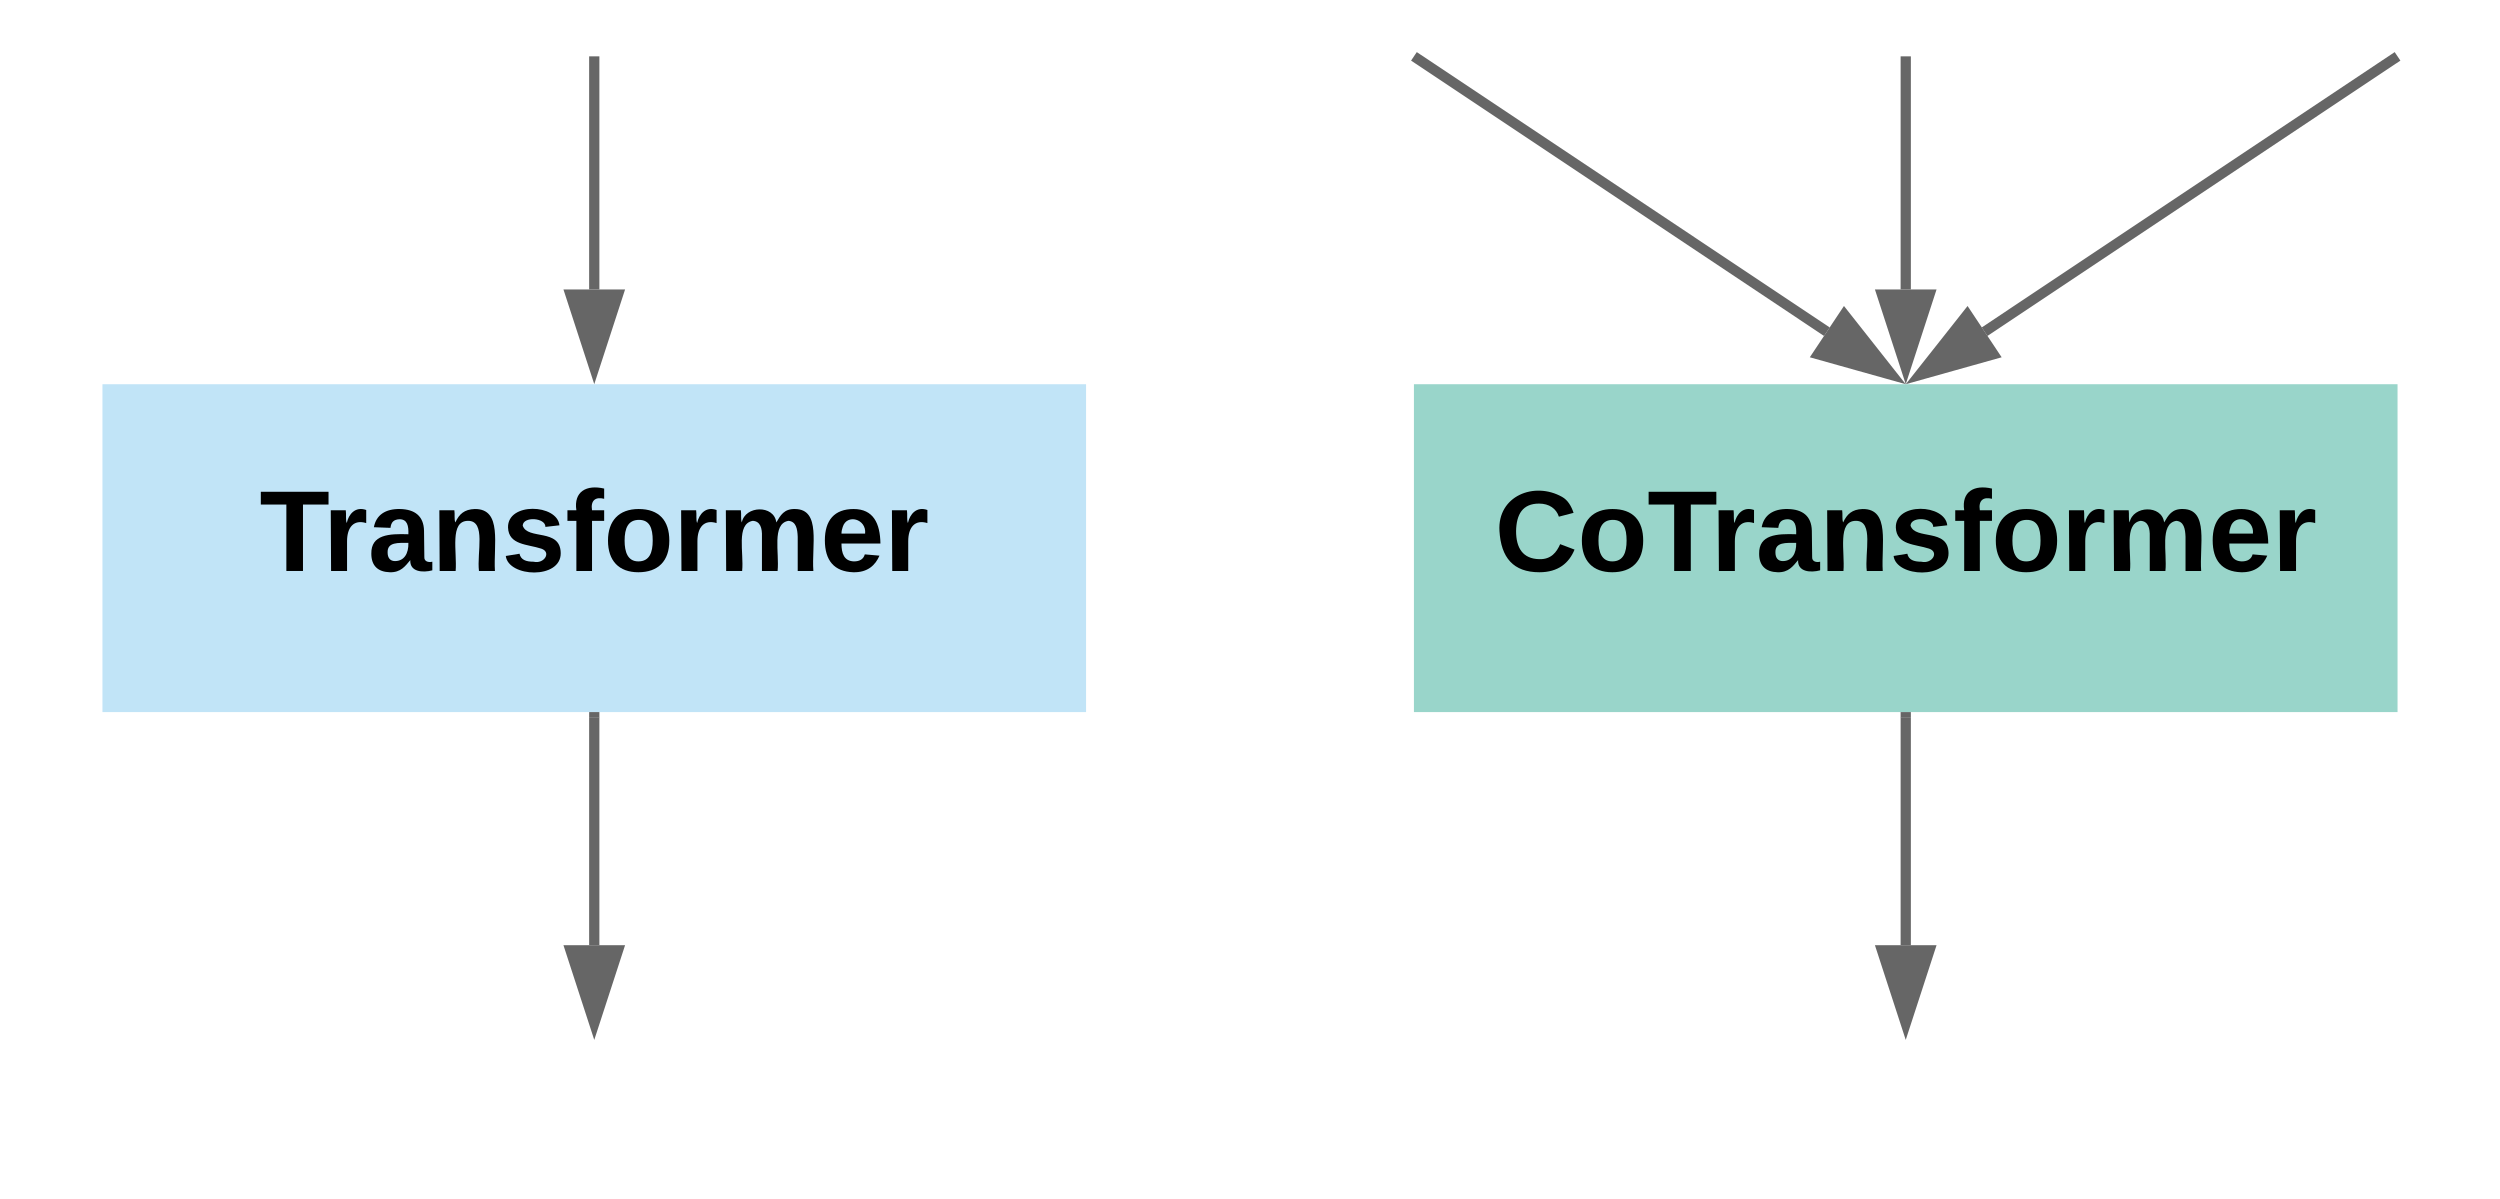
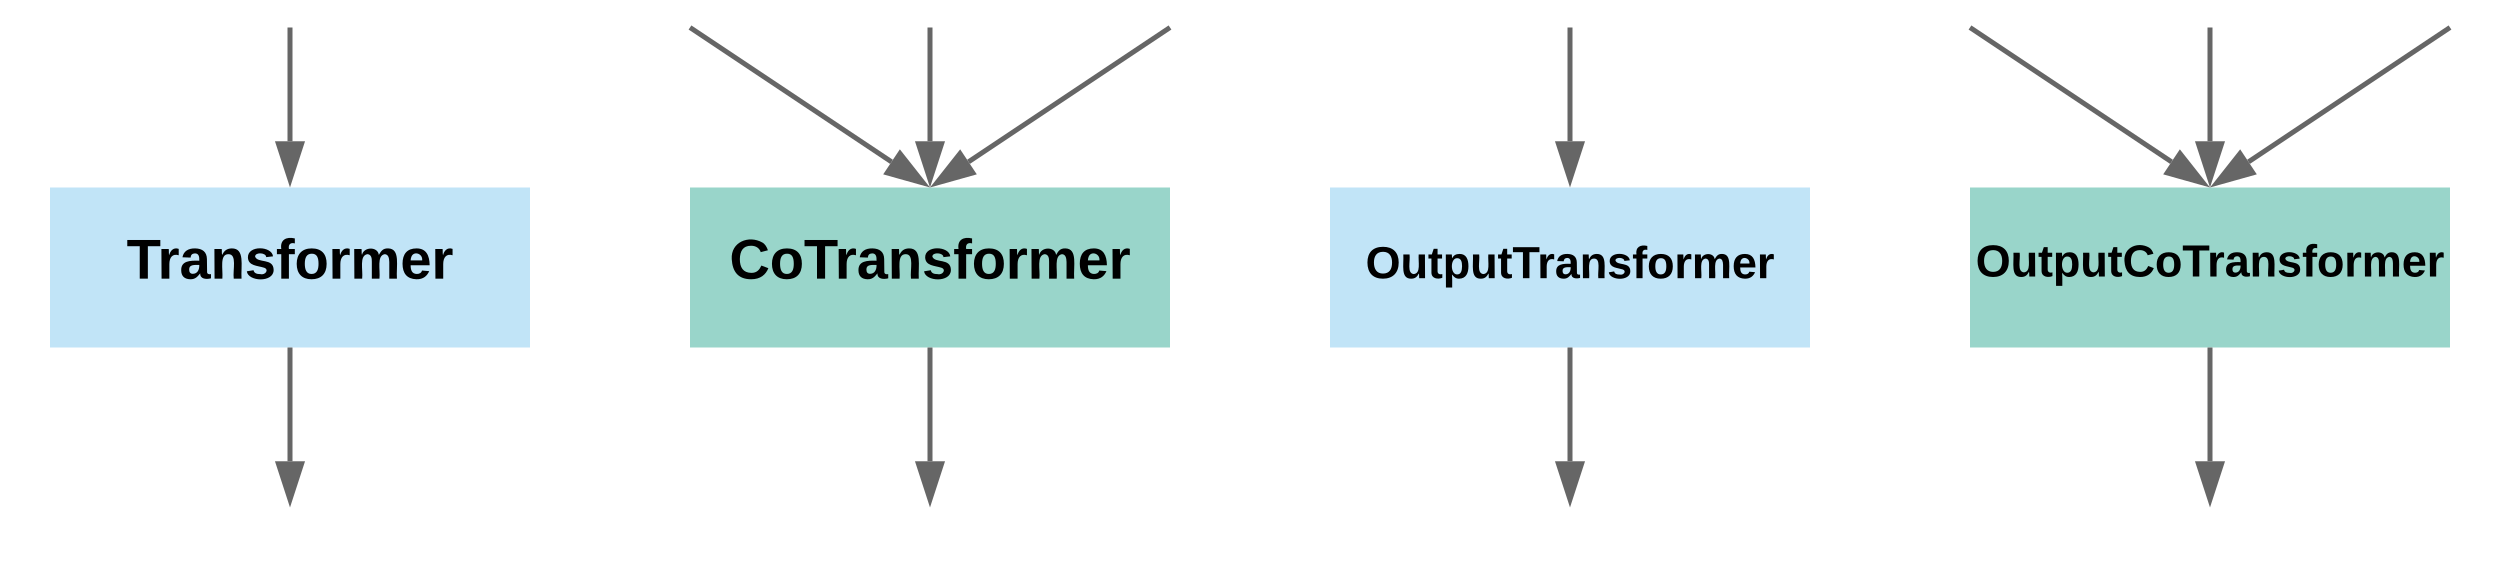
- <svg xmlns="http://www.w3.org/2000/svg" xmlns:ns1="lucid" xmlns:xlink="http://www.w3.org/1999/xlink" width="488" height="234">
-   <g transform="translate(-364 -277)" ns1:page-tab-id="dsm7UA06_lkG">
-     <path d="M384 352h192v64H384z" stroke="#000" stroke-opacity="0" stroke-width="2" fill="#c1e4f7" />
-     <use xlink:href="#a" transform="matrix(1,0,0,1,389,357) translate(25.66173 31.45556)" />
-     <path d="M480 417v44.5" stroke="#666" stroke-width="2" fill="none" />
-     <path d="M481 417.03h-2V416h2z" fill="#666" />
-     <path d="M480 476.76l-4.64-14.26h9.28z" stroke="#666" stroke-width="2" fill="#666" />
-     <path d="M640 352h192v64H640z" stroke="#000" stroke-opacity="0" stroke-width="2" fill="#99d5ca" />
-     <use xlink:href="#b" transform="matrix(1,0,0,1,645,357) translate(10.76111 31.45556)" />
-     <path d="M736 417v44.5" stroke="#666" stroke-width="2" fill="none" />
-     <path d="M737 417.03h-2V416h2z" fill="#666" />
-     <path d="M736 476.76l-4.64-14.26h9.28z" stroke="#666" stroke-width="2" fill="#666" />
-     <path d="M640.83 288.55l79.78 53.2M640.85 288.57L640 288" stroke="#666" stroke-width="2" fill="none" />
-     <path d="M733.3 350.2l-14.43-4.05 5.14-7.72z" stroke="#666" stroke-width="2" fill="#666" />
-     <path d="M736 289v44.5M736 289.03V288" stroke="#666" stroke-width="2" fill="none" />
-     <path d="M736 348.76l-4.64-14.26h9.28z" stroke="#666" stroke-width="2" fill="#666" />
-     <path d="M831.17 288.55l-79.78 53.2M831.15 288.57l.85-.57" stroke="#666" stroke-width="2" fill="none" />
-     <path d="M738.7 350.2l9.3-11.77 5.13 7.72z" stroke="#666" stroke-width="2" fill="#666" />
-     <path d="M480 289v44.5M480 289.03V288" stroke="#666" stroke-width="2" fill="none" />
-     <path d="M480 348.76l-4.64-14.26h9.28z" stroke="#666" stroke-width="2" fill="#666" />
+ <svg xmlns="http://www.w3.org/2000/svg" xmlns:ns1="lucid" xmlns:xlink="http://www.w3.org/1999/xlink" width="1000" height="234">
+   <g transform="translate(-236 -277)" ns1:page-tab-id="ffXLCKgFxKT8">
+     <path d="M256 352h192v64H256z" stroke="#000" stroke-opacity="0" stroke-width="2" fill="#c1e4f7" />
+     <use xlink:href="#a" transform="matrix(1,0,0,1,261,357) translate(25.66173 31.45556)" />
+     <path d="M352 417v44.5" stroke="#666" stroke-width="2" fill="none" />
+     <path d="M353 417.03h-2V416h2z" fill="#666" />
+     <path d="M352 476.76l-4.64-14.26h9.28z" stroke="#666" stroke-width="2" fill="#666" />
+     <path d="M512 352h192v64H512z" stroke="#000" stroke-opacity="0" stroke-width="2" fill="#99d5ca" />
+     <use xlink:href="#b" transform="matrix(1,0,0,1,517,357) translate(10.76111 31.45556)" />
+     <path d="M608 417v44.5" stroke="#666" stroke-width="2" fill="none" />
+     <path d="M609 417.03h-2V416h2z" fill="#666" />
+     <path d="M608 476.76l-4.64-14.26h9.28z" stroke="#666" stroke-width="2" fill="#666" />
+     <path d="M512.83 288.55l79.78 53.2M512.85 288.57L512 288" stroke="#666" stroke-width="2" fill="none" />
+     <path d="M605.3 350.2l-14.43-4.05 5.14-7.72z" stroke="#666" stroke-width="2" fill="#666" />
+     <path d="M608 289v44.5M608 289.03V288" stroke="#666" stroke-width="2" fill="none" />
+     <path d="M608 348.76l-4.64-14.26h9.28z" stroke="#666" stroke-width="2" fill="#666" />
+     <path d="M703.17 288.55l-79.78 53.2M703.15 288.57l.85-.57" stroke="#666" stroke-width="2" fill="none" />
+     <path d="M610.7 350.2l9.3-11.77 5.13 7.72z" stroke="#666" stroke-width="2" fill="#666" />
+     <path d="M352 289v44.5M352 289.03V288" stroke="#666" stroke-width="2" fill="none" />
+     <path d="M352 348.76l-4.64-14.26h9.28z" stroke="#666" stroke-width="2" fill="#666" />
+     <path d="M768 352h192v64H768z" stroke="#000" stroke-opacity="0" stroke-width="2" fill="#c1e4f7" />
+     <use xlink:href="#c" transform="matrix(1,0,0,1,773,357) translate(9.225 31.275)" />
+     <path d="M864 417v44.5" stroke="#666" stroke-width="2" fill="none" />
+     <path d="M865 417.03h-2V416h2z" fill="#666" />
+     <path d="M864 476.76l-4.64-14.26h9.28z" stroke="#666" stroke-width="2" fill="#666" />
+     <path d="M1024 352h192v64h-192z" stroke="#000" stroke-opacity="0" stroke-width="2" fill="#99d5ca" />
+     <use xlink:href="#d" transform="matrix(1,0,0,1,1029,357) translate(-2.725 30.6)" />
+     <path d="M1120 417v44.5" stroke="#666" stroke-width="2" fill="none" />
+     <path d="M1121 417.03h-2V416h2z" fill="#666" />
+     <path d="M1120 476.76l-4.64-14.26h9.28z" stroke="#666" stroke-width="2" fill="#666" />
+     <path d="M1024.83 288.55l79.78 53.2M1024.85 288.57l-.85-.57" stroke="#666" stroke-width="2" fill="none" />
+     <path d="M1117.3 350.2l-14.43-4.05 5.14-7.72z" stroke="#666" stroke-width="2" fill="#666" />
+     <path d="M1120 289v44.5M1120 289.03V288" stroke="#666" stroke-width="2" fill="none" />
+     <path d="M1120 348.76l-4.64-14.26h9.28z" stroke="#666" stroke-width="2" fill="#666" />
+     <path d="M1215.17 288.55l-79.78 53.2M1215.15 288.57l.85-.57" stroke="#666" stroke-width="2" fill="none" />
+     <path d="M1122.7 350.2l9.3-11.77 5.13 7.72z" stroke="#666" stroke-width="2" fill="#666" />
+     <path d="M864 289v44.5M864 289.03V288" stroke="#666" stroke-width="2" fill="none" />
+     <path d="M864 348.76l-4.64-14.26h9.28z" stroke="#666" stroke-width="2" fill="#666" />
    <defs>
-       <path d="M136-208V0H84v-208H4v-40h212v40h-80" id="c" />
-       <path d="M135-150c-39-12-60 13-60 57V0H25l-1-190h47c2 13-1 29 3 40 6-28 27-53 61-41v41" id="d" />
-       <path d="M133-34C117-15 103 5 69 4 32 3 11-16 11-54c-1-60 55-63 116-61 1-26-3-47-28-47-18 1-26 9-28 27l-52-2c7-38 36-58 82-57s74 22 75 68l1 82c-1 14 12 18 25 15v27c-30 8-71 5-69-32zm-48 3c29 0 43-24 42-57-32 0-66-3-65 30 0 17 8 27 23 27" id="e" />
-       <path d="M135-194c87-1 58 113 63 194h-50c-7-57 23-157-34-157-59 0-34 97-39 157H25l-1-190h47c2 12-1 28 3 38 12-26 28-41 61-42" id="f" />
-       <path d="M137-138c1-29-70-34-71-4 15 46 118 7 119 86 1 83-164 76-172 9l43-7c4 19 20 25 44 25 33 8 57-30 24-41C81-84 22-81 20-136c-2-80 154-74 161-7" id="g" />
-       <path d="M121-226c-27-7-43 5-38 36h38v33H83V0H34v-157H6v-33h28c-9-59 32-81 87-68v32" id="h" />
-       <path d="M110-194c64 0 96 36 96 99 0 64-35 99-97 99-61 0-95-36-95-99 0-62 34-99 96-99zm-1 164c35 0 45-28 45-65 0-40-10-65-43-65-34 0-45 26-45 65 0 36 10 65 43 65" id="i" />
-       <path d="M220-157c-53 9-28 100-34 157h-49v-107c1-27-5-49-29-50C55-147 81-57 75 0H25l-1-190h47c2 12-1 28 3 38 10-53 101-56 108 0 13-22 24-43 59-42 82 1 51 116 57 194h-49v-107c-1-25-5-48-29-50" id="j" />
-       <path d="M185-48c-13 30-37 53-82 52C43 2 14-33 14-96s30-98 90-98c62 0 83 45 84 108H66c0 31 8 55 39 56 18 0 30-7 34-22zm-45-69c5-46-57-63-70-21-2 6-4 13-4 21h74" id="k" />
+       <path d="M136-208V0H84v-208H4v-40h212v40h-80" id="e" />
+       <path d="M135-150c-39-12-60 13-60 57V0H25l-1-190h47c2 13-1 29 3 40 6-28 27-53 61-41v41" id="f" />
+       <path d="M133-34C117-15 103 5 69 4 32 3 11-16 11-54c-1-60 55-63 116-61 1-26-3-47-28-47-18 1-26 9-28 27l-52-2c7-38 36-58 82-57s74 22 75 68l1 82c-1 14 12 18 25 15v27c-30 8-71 5-69-32zm-48 3c29 0 43-24 42-57-32 0-66-3-65 30 0 17 8 27 23 27" id="g" />
+       <path d="M135-194c87-1 58 113 63 194h-50c-7-57 23-157-34-157-59 0-34 97-39 157H25l-1-190h47c2 12-1 28 3 38 12-26 28-41 61-42" id="h" />
+       <path d="M137-138c1-29-70-34-71-4 15 46 118 7 119 86 1 83-164 76-172 9l43-7c4 19 20 25 44 25 33 8 57-30 24-41C81-84 22-81 20-136c-2-80 154-74 161-7" id="i" />
+       <path d="M121-226c-27-7-43 5-38 36h38v33H83V0H34v-157H6v-33h28c-9-59 32-81 87-68v32" id="j" />
+       <path d="M110-194c64 0 96 36 96 99 0 64-35 99-97 99-61 0-95-36-95-99 0-62 34-99 96-99zm-1 164c35 0 45-28 45-65 0-40-10-65-43-65-34 0-45 26-45 65 0 36 10 65 43 65" id="k" />
+       <path d="M220-157c-53 9-28 100-34 157h-49v-107c1-27-5-49-29-50C55-147 81-57 75 0H25l-1-190h47c2 12-1 28 3 38 10-53 101-56 108 0 13-22 24-43 59-42 82 1 51 116 57 194h-49v-107c-1-25-5-48-29-50" id="l" />
+       <path d="M185-48c-13 30-37 53-82 52C43 2 14-33 14-96s30-98 90-98c62 0 83 45 84 108H66c0 31 8 55 39 56 18 0 30-7 34-22zm-45-69c5-46-57-63-70-21-2 6-4 13-4 21h74" id="m" />
      <g id="a">
-         <use transform="matrix(0.06234568,0,0,0.06234568,0,0)" xlink:href="#c" />
-         <use transform="matrix(0.06234568,0,0,0.06234568,12.40679,0)" xlink:href="#d" />
-         <use transform="matrix(0.06234568,0,0,0.06234568,21.13519,0)" xlink:href="#e" />
-         <use transform="matrix(0.06234568,0,0,0.06234568,33.60432,0)" xlink:href="#f" />
-         <use transform="matrix(0.06234568,0,0,0.06234568,47.25802,0)" xlink:href="#g" />
-         <use transform="matrix(0.06234568,0,0,0.06234568,59.72716,0)" xlink:href="#h" />
-         <use transform="matrix(0.06234568,0,0,0.06234568,67.1463,0)" xlink:href="#i" />
-         <use transform="matrix(0.06234568,0,0,0.06234568,80.8,0)" xlink:href="#d" />
+         <use transform="matrix(0.06234568,0,0,0.06234568,0,0)" xlink:href="#e" />
+         <use transform="matrix(0.06234568,0,0,0.06234568,12.40679,0)" xlink:href="#f" />
+         <use transform="matrix(0.06234568,0,0,0.06234568,21.13519,0)" xlink:href="#g" />
+         <use transform="matrix(0.06234568,0,0,0.06234568,33.60432,0)" xlink:href="#h" />
+         <use transform="matrix(0.06234568,0,0,0.06234568,47.25802,0)" xlink:href="#i" />
+         <use transform="matrix(0.06234568,0,0,0.06234568,59.72716,0)" xlink:href="#j" />
+         <use transform="matrix(0.06234568,0,0,0.06234568,67.1463,0)" xlink:href="#k" />
+         <use transform="matrix(0.06234568,0,0,0.06234568,80.8,0)" xlink:href="#f" />
+         <use transform="matrix(0.06234568,0,0,0.06234568,89.5284,0)" xlink:href="#l" />
+         <use transform="matrix(0.06234568,0,0,0.06234568,109.479,0)" xlink:href="#m" />
+         <use transform="matrix(0.06234568,0,0,0.06234568,121.9481,0)" xlink:href="#f" />
+       </g>
+       <path d="M67-125c0 53 21 87 73 88 37 1 54-22 65-47l45 17C233-25 199 4 140 4 58 4 20-42 15-125 8-235 124-281 211-232c18 10 29 29 36 50l-46 12c-8-25-30-41-62-41-52 0-71 34-72 86" id="n" />
+       <g id="b">
+         <use transform="matrix(0.06234568,0,0,0.06234568,0,0)" xlink:href="#n" />
+         <use transform="matrix(0.06234568,0,0,0.06234568,16.14753,0)" xlink:href="#k" />
+         <use transform="matrix(0.06234568,0,0,0.06234568,29.80123,0)" xlink:href="#e" />
+         <use transform="matrix(0.06234568,0,0,0.06234568,42.20802,0)" xlink:href="#f" />
+         <use transform="matrix(0.06234568,0,0,0.06234568,50.93642,0)" xlink:href="#g" />
+         <use transform="matrix(0.06234568,0,0,0.06234568,63.40556,0)" xlink:href="#h" />
+         <use transform="matrix(0.06234568,0,0,0.06234568,77.05926,0)" xlink:href="#i" />
        <use transform="matrix(0.06234568,0,0,0.06234568,89.5284,0)" xlink:href="#j" />
-         <use transform="matrix(0.06234568,0,0,0.06234568,109.479,0)" xlink:href="#k" />
-         <use transform="matrix(0.06234568,0,0,0.06234568,121.9481,0)" xlink:href="#d" />
+         <use transform="matrix(0.06234568,0,0,0.06234568,96.94753,0)" xlink:href="#k" />
+         <use transform="matrix(0.06234568,0,0,0.06234568,110.6012,0)" xlink:href="#f" />
+         <use transform="matrix(0.06234568,0,0,0.06234568,119.3296,0)" xlink:href="#l" />
+         <use transform="matrix(0.06234568,0,0,0.06234568,139.2802,0)" xlink:href="#m" />
+         <use transform="matrix(0.06234568,0,0,0.06234568,151.7494,0)" xlink:href="#f" />
      </g>
-       <path d="M67-125c0 53 21 87 73 88 37 1 54-22 65-47l45 17C233-25 199 4 140 4 58 4 20-42 15-125 8-235 124-281 211-232c18 10 29 29 36 50l-46 12c-8-25-30-41-62-41-52 0-71 34-72 86" id="l" />
-       <g id="b">
-         <use transform="matrix(0.06234568,0,0,0.06234568,0,0)" xlink:href="#l" />
-         <use transform="matrix(0.06234568,0,0,0.06234568,16.14753,0)" xlink:href="#i" />
-         <use transform="matrix(0.06234568,0,0,0.06234568,29.80123,0)" xlink:href="#c" />
-         <use transform="matrix(0.06234568,0,0,0.06234568,42.20802,0)" xlink:href="#d" />
-         <use transform="matrix(0.06234568,0,0,0.06234568,50.93642,0)" xlink:href="#e" />
-         <use transform="matrix(0.06234568,0,0,0.06234568,63.40556,0)" xlink:href="#f" />
-         <use transform="matrix(0.06234568,0,0,0.06234568,77.05926,0)" xlink:href="#g" />
-         <use transform="matrix(0.06234568,0,0,0.06234568,89.5284,0)" xlink:href="#h" />
-         <use transform="matrix(0.06234568,0,0,0.06234568,96.94753,0)" xlink:href="#i" />
-         <use transform="matrix(0.06234568,0,0,0.06234568,110.6012,0)" xlink:href="#d" />
-         <use transform="matrix(0.06234568,0,0,0.06234568,119.3296,0)" xlink:href="#j" />
-         <use transform="matrix(0.06234568,0,0,0.06234568,139.2802,0)" xlink:href="#k" />
-         <use transform="matrix(0.06234568,0,0,0.06234568,151.7494,0)" xlink:href="#d" />
+       <path d="M140-251c80 0 125 45 125 126S219 4 139 4C58 4 15-44 15-125s44-126 125-126zm-1 214c52 0 73-35 73-88 0-50-21-86-72-86-52 0-73 35-73 86s22 88 72 88" id="o" />
+       <path d="M85 4C-2 5 27-109 22-190h50c7 57-23 150 33 157 60-5 35-97 40-157h50l1 190h-47c-2-12 1-28-3-38-12 25-28 42-61 42" id="p" />
+       <path d="M115-3C79 11 28 4 28-45v-112H4v-33h27l15-45h31v45h36v33H77v99c-1 23 16 31 38 25v30" id="q" />
+       <path d="M135-194c53 0 70 44 70 98 0 56-19 98-73 100-31 1-45-17-59-34 3 33 2 69 2 105H25l-1-265h48c2 10 0 23 3 31 11-24 29-35 60-35zM114-30c33 0 39-31 40-66 0-38-9-64-40-64-56 0-55 130 0 130" id="r" />
+       <g id="c">
+         <use transform="matrix(0.05,0,0,0.05,0,0)" xlink:href="#o" />
+         <use transform="matrix(0.05,0,0,0.05,14,0)" xlink:href="#p" />
+         <use transform="matrix(0.05,0,0,0.05,24.95,0)" xlink:href="#q" />
+         <use transform="matrix(0.05,0,0,0.05,30.9,0)" xlink:href="#r" />
+         <use transform="matrix(0.05,0,0,0.05,41.85,0)" xlink:href="#p" />
+         <use transform="matrix(0.05,0,0,0.05,52.8,0)" xlink:href="#q" />
+         <use transform="matrix(0.05,0,0,0.05,58.75,0)" xlink:href="#e" />
+         <use transform="matrix(0.05,0,0,0.05,68.7,0)" xlink:href="#f" />
+         <use transform="matrix(0.05,0,0,0.05,75.7,0)" xlink:href="#g" />
+         <use transform="matrix(0.05,0,0,0.05,85.7,0)" xlink:href="#h" />
+         <use transform="matrix(0.05,0,0,0.05,96.65,0)" xlink:href="#i" />
+         <use transform="matrix(0.05,0,0,0.05,106.65,0)" xlink:href="#j" />
+         <use transform="matrix(0.05,0,0,0.05,112.6,0)" xlink:href="#k" />
+         <use transform="matrix(0.05,0,0,0.05,123.55,0)" xlink:href="#f" />
+         <use transform="matrix(0.05,0,0,0.05,130.55,0)" xlink:href="#l" />
+         <use transform="matrix(0.05,0,0,0.05,146.55,0)" xlink:href="#m" />
+         <use transform="matrix(0.05,0,0,0.05,156.55,0)" xlink:href="#f" />
+       </g>
+       <g id="d">
+         <use transform="matrix(0.05,0,0,0.05,0,0)" xlink:href="#o" />
+         <use transform="matrix(0.05,0,0,0.05,14,0)" xlink:href="#p" />
+         <use transform="matrix(0.05,0,0,0.05,24.95,0)" xlink:href="#q" />
+         <use transform="matrix(0.05,0,0,0.05,30.9,0)" xlink:href="#r" />
+         <use transform="matrix(0.05,0,0,0.05,41.85,0)" xlink:href="#p" />
+         <use transform="matrix(0.05,0,0,0.05,52.8,0)" xlink:href="#q" />
+         <use transform="matrix(0.05,0,0,0.05,58.75,0)" xlink:href="#n" />
+         <use transform="matrix(0.05,0,0,0.05,71.7,0)" xlink:href="#k" />
+         <use transform="matrix(0.05,0,0,0.05,82.65,0)" xlink:href="#e" />
+         <use transform="matrix(0.05,0,0,0.05,92.6,0)" xlink:href="#f" />
+         <use transform="matrix(0.05,0,0,0.05,99.6,0)" xlink:href="#g" />
+         <use transform="matrix(0.05,0,0,0.05,109.6,0)" xlink:href="#h" />
+         <use transform="matrix(0.05,0,0,0.05,120.55,0)" xlink:href="#i" />
+         <use transform="matrix(0.05,0,0,0.05,130.55,0)" xlink:href="#j" />
+         <use transform="matrix(0.05,0,0,0.05,136.5,0)" xlink:href="#k" />
+         <use transform="matrix(0.05,0,0,0.05,147.45,0)" xlink:href="#f" />
+         <use transform="matrix(0.05,0,0,0.05,154.45,0)" xlink:href="#l" />
+         <use transform="matrix(0.05,0,0,0.05,170.45,0)" xlink:href="#m" />
+         <use transform="matrix(0.05,0,0,0.05,180.45,0)" xlink:href="#f" />
      </g>
    </defs>
  </g>
</svg>
